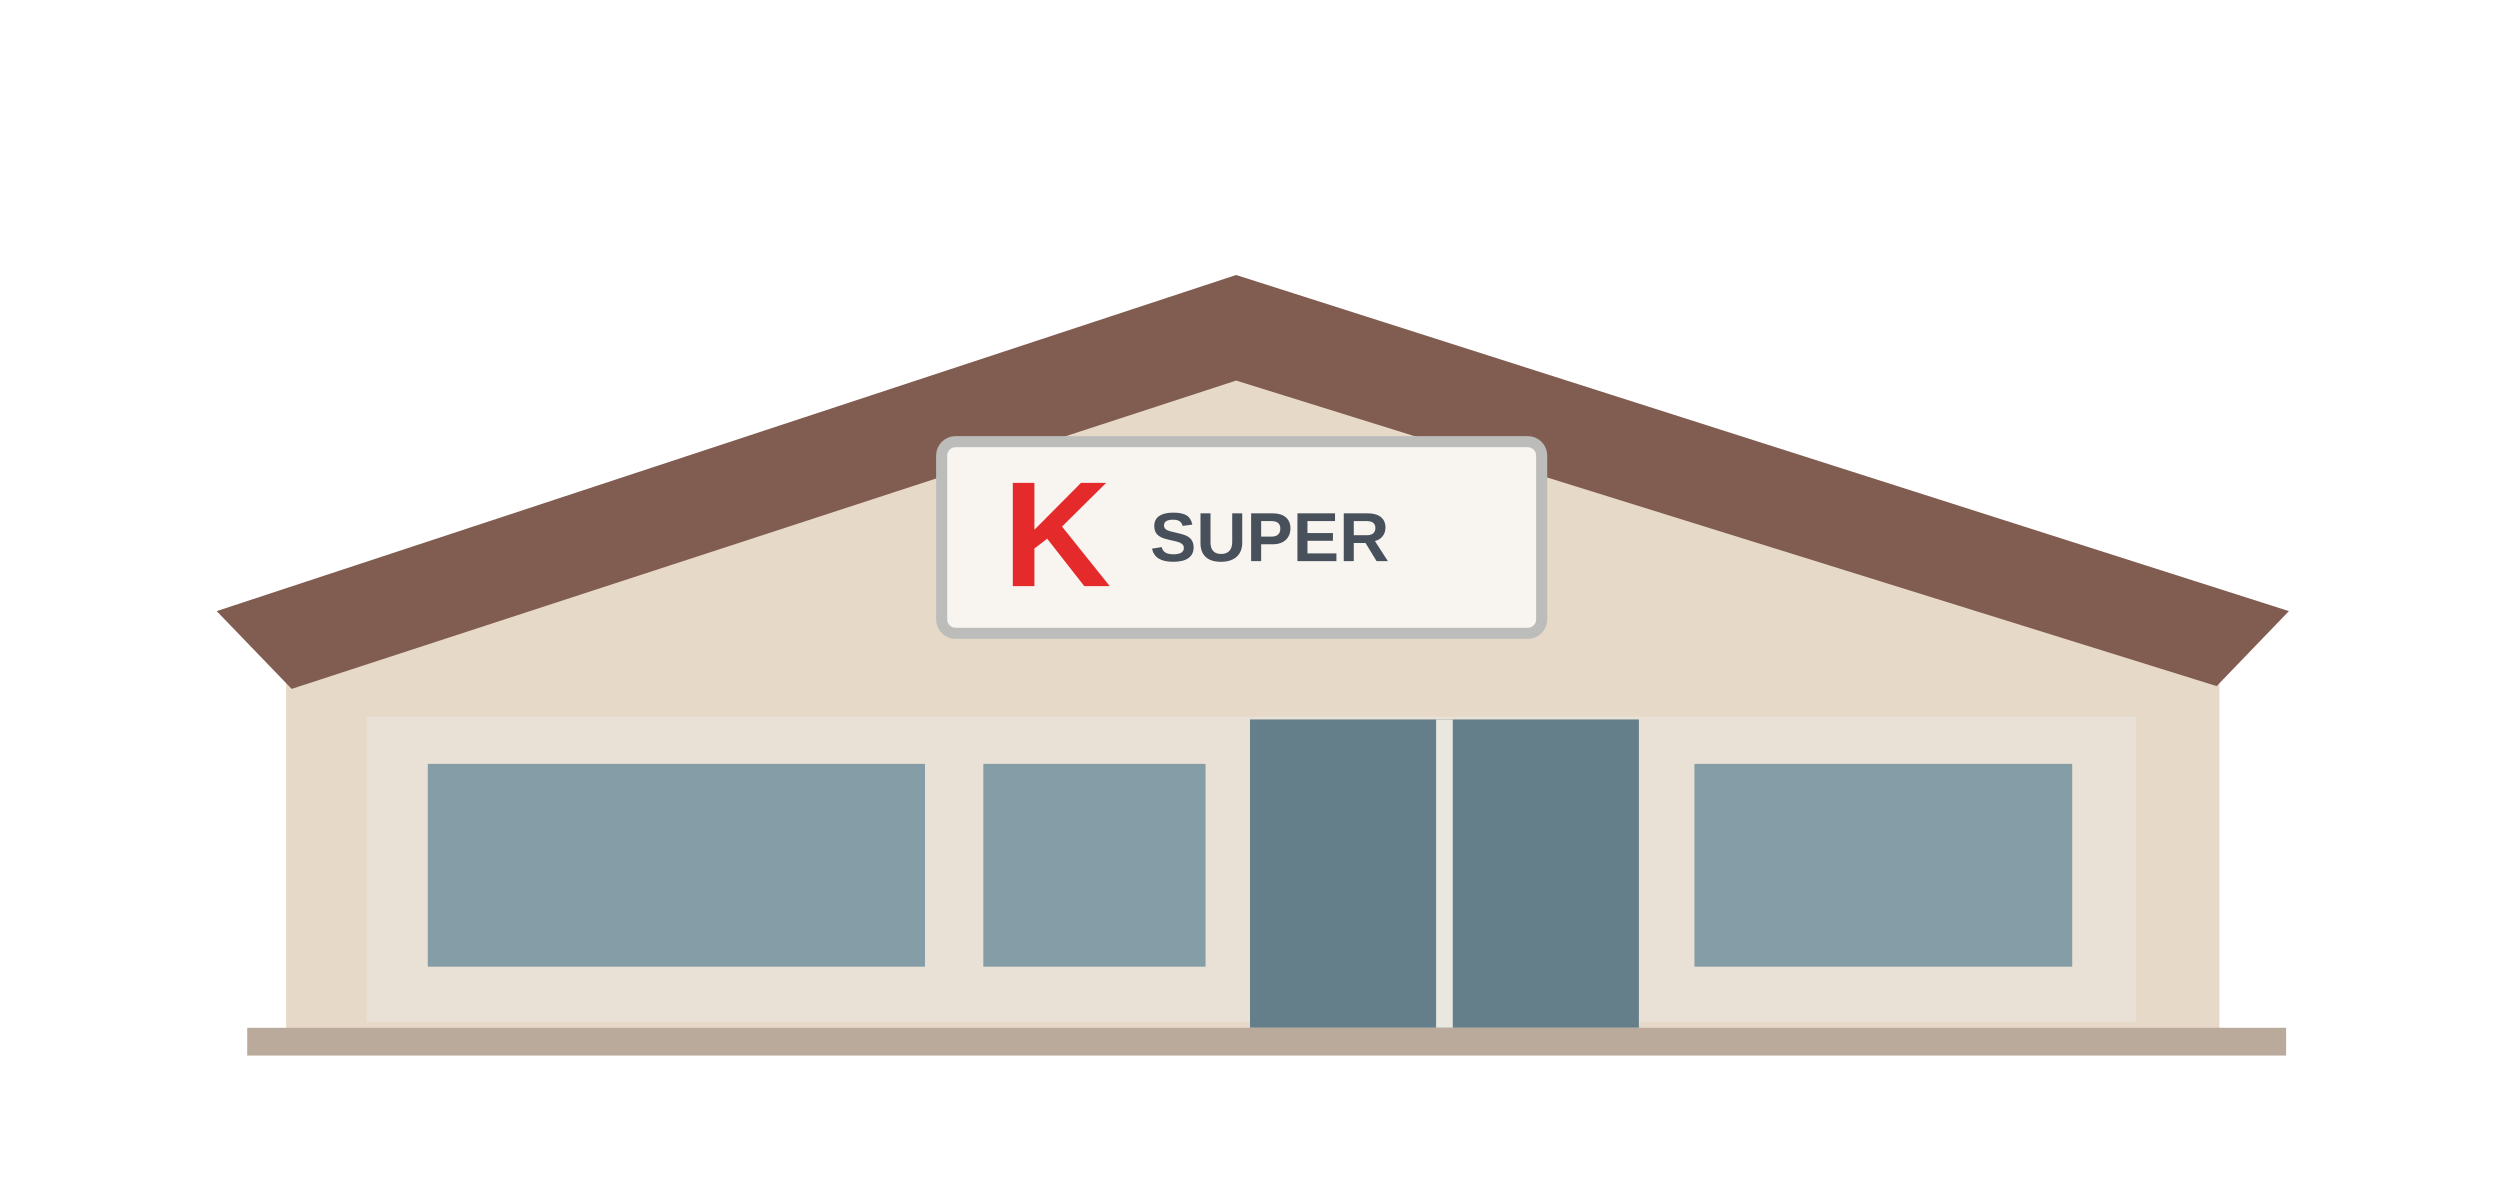
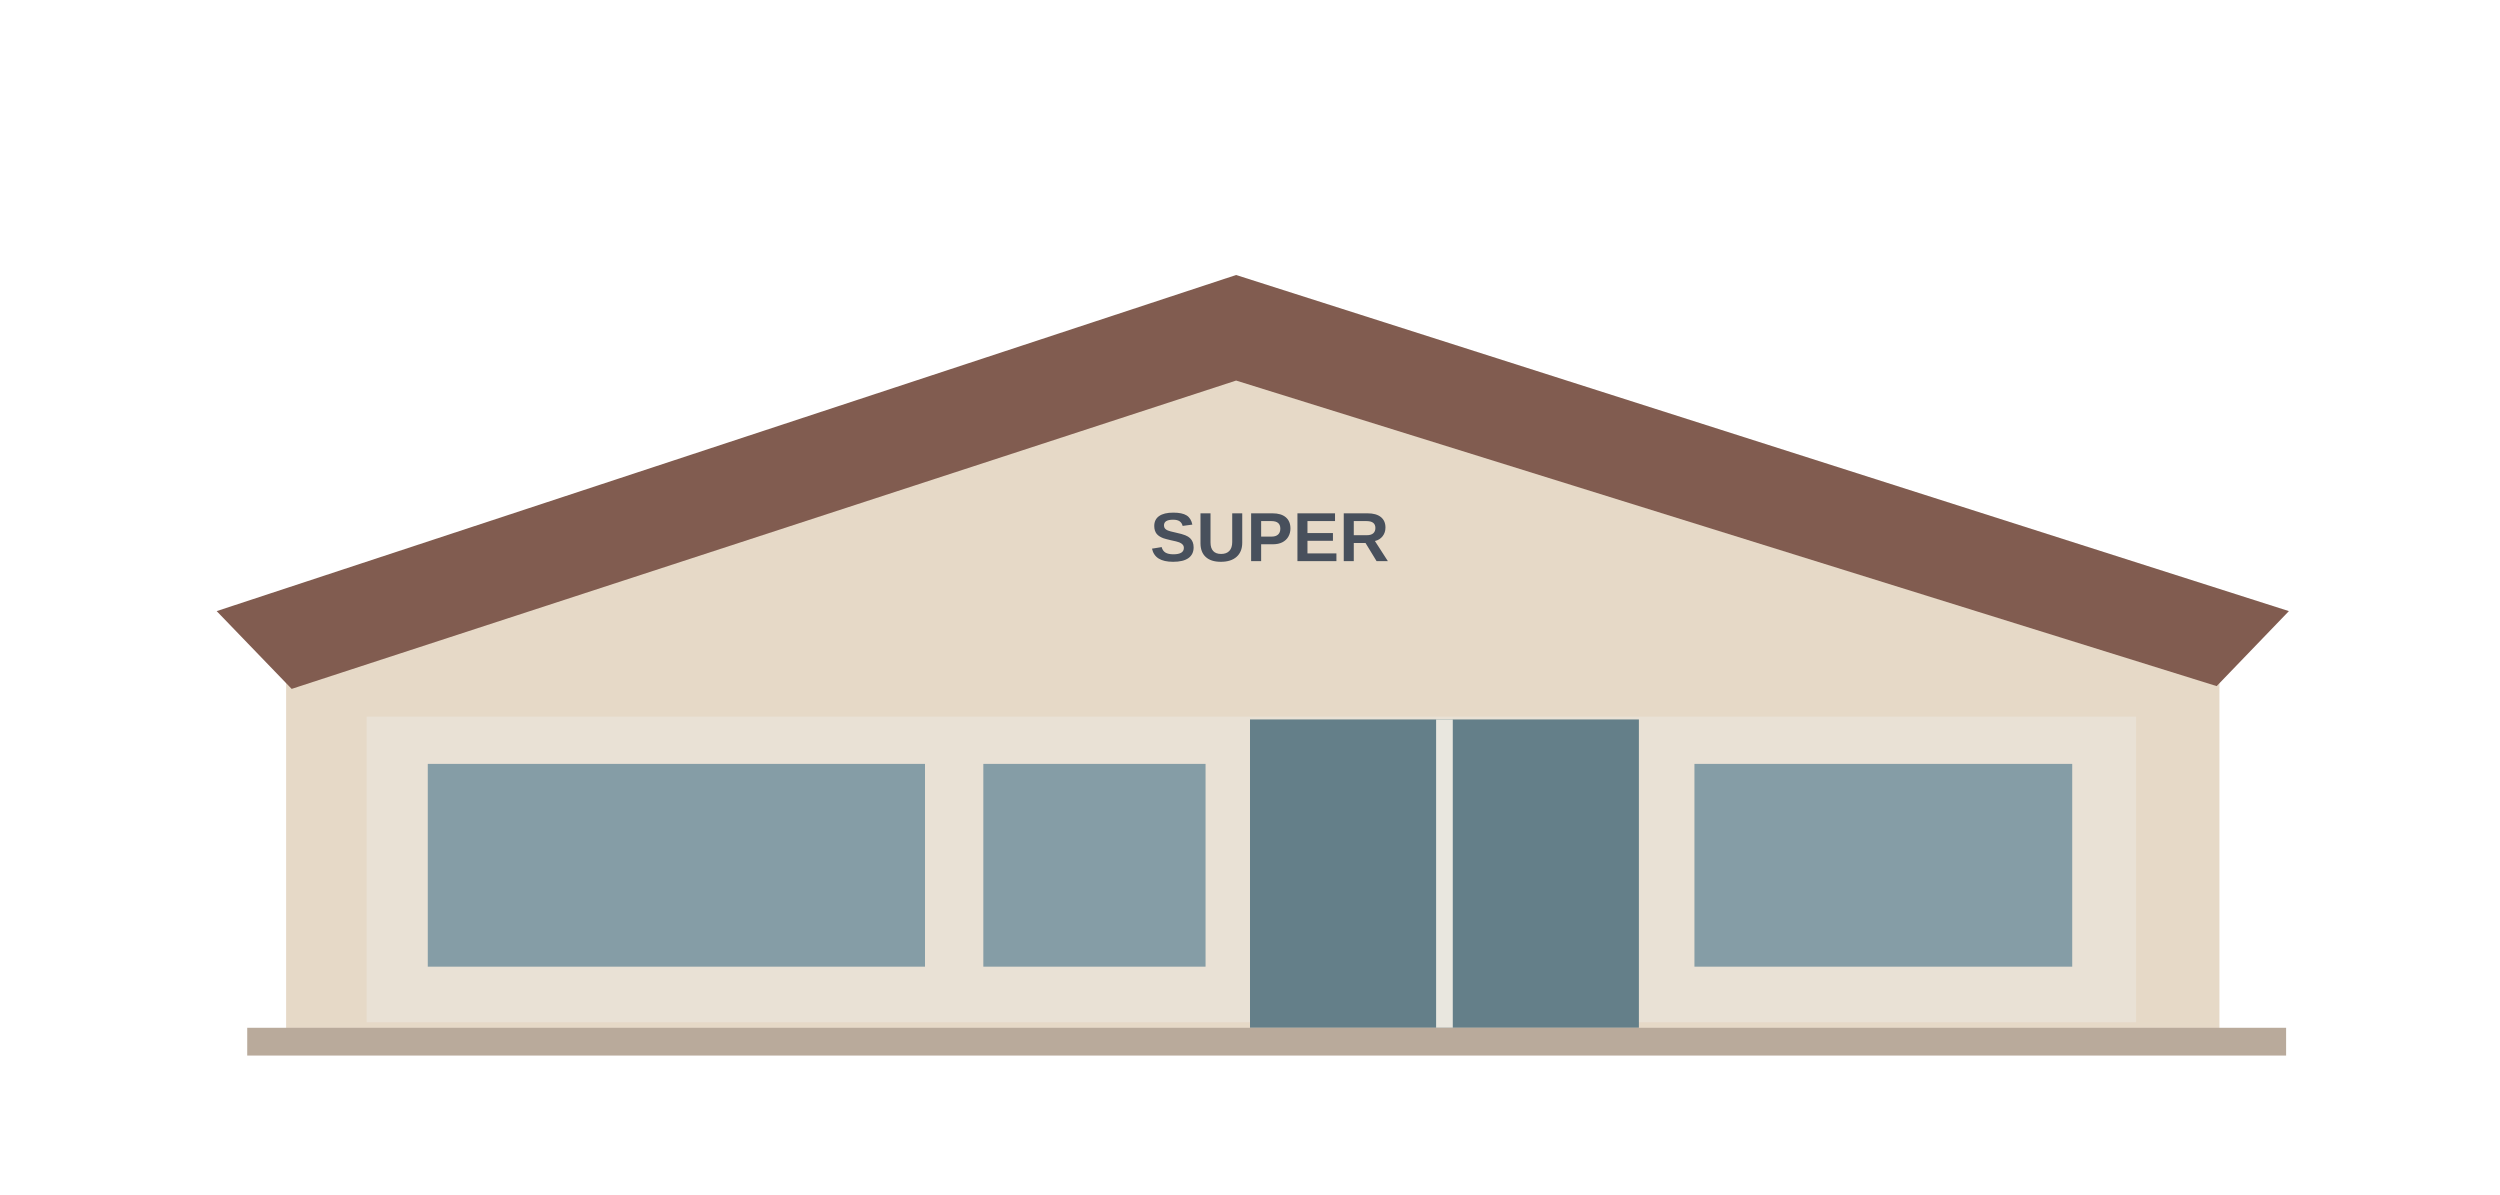
<svg xmlns="http://www.w3.org/2000/svg" viewBox="0 0 900 430">
  <rect width="900" height="430" fill="none" />
  <path d="M103 218L445 112L799 218V371H103Z" fill="#e6d9c7" />
  <path d="M78 220L445 99L824 220L798 247L445 137L105 248Z" fill="#815c50" />
  <path d="M132 258H769V368H132Z" fill="#e9e1d5" />
  <path d="M154 275H333V348H154ZM354 275H434V348H354ZM610 275H746V348H610Z" fill="#859da6" />
  <rect x="450" y="259" width="140" height="111" fill="#647f89" />
  <path d="M520 259V370" stroke="#e9e7df" stroke-width="6" />
-   <rect x="339" y="159" width="216" height="69" rx="5" fill="#f8f5f0" stroke="#bcbdbb" stroke-width="4" />
-   <text x="361" y="211" font-family="Arial" font-size="54" font-weight="900" fill="#e52a2c">K</text>
  <text x="414" y="202" font-family="Arial" font-size="25" font-weight="800" fill="#48505c">SUPER</text>
  <path d="M89 375H823" stroke="#b9aa9b" stroke-width="10" />
</svg>
